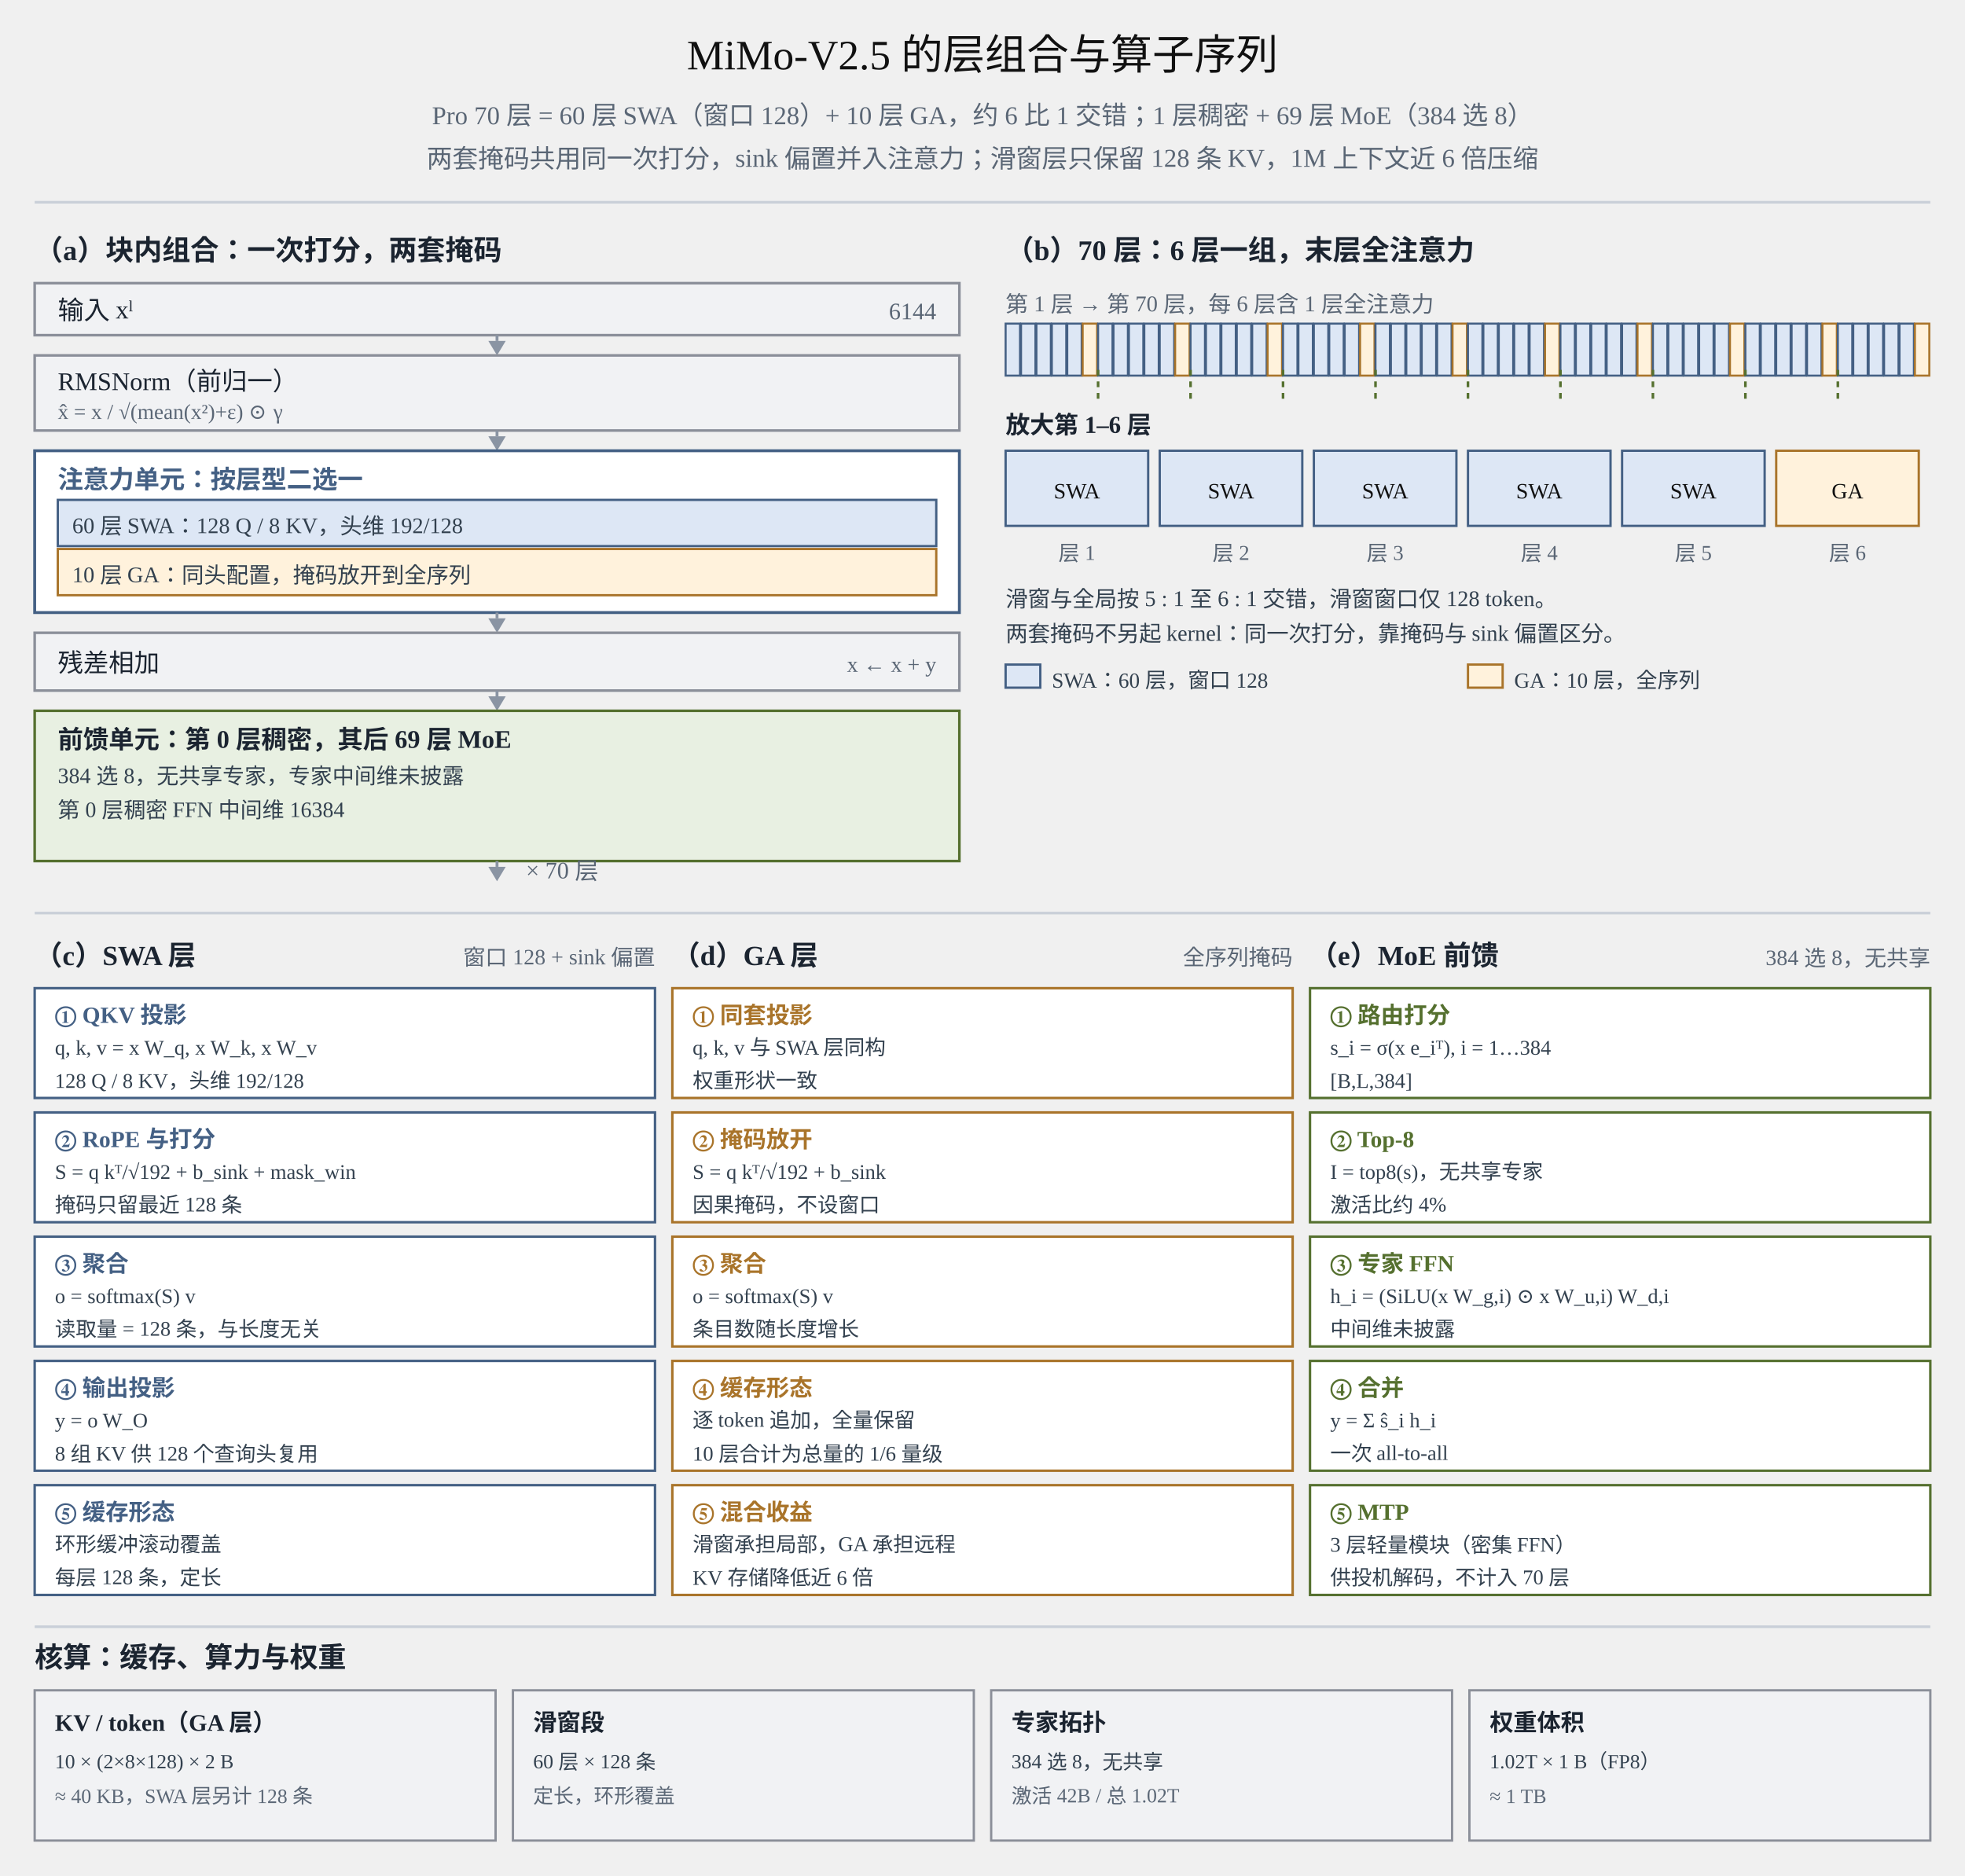
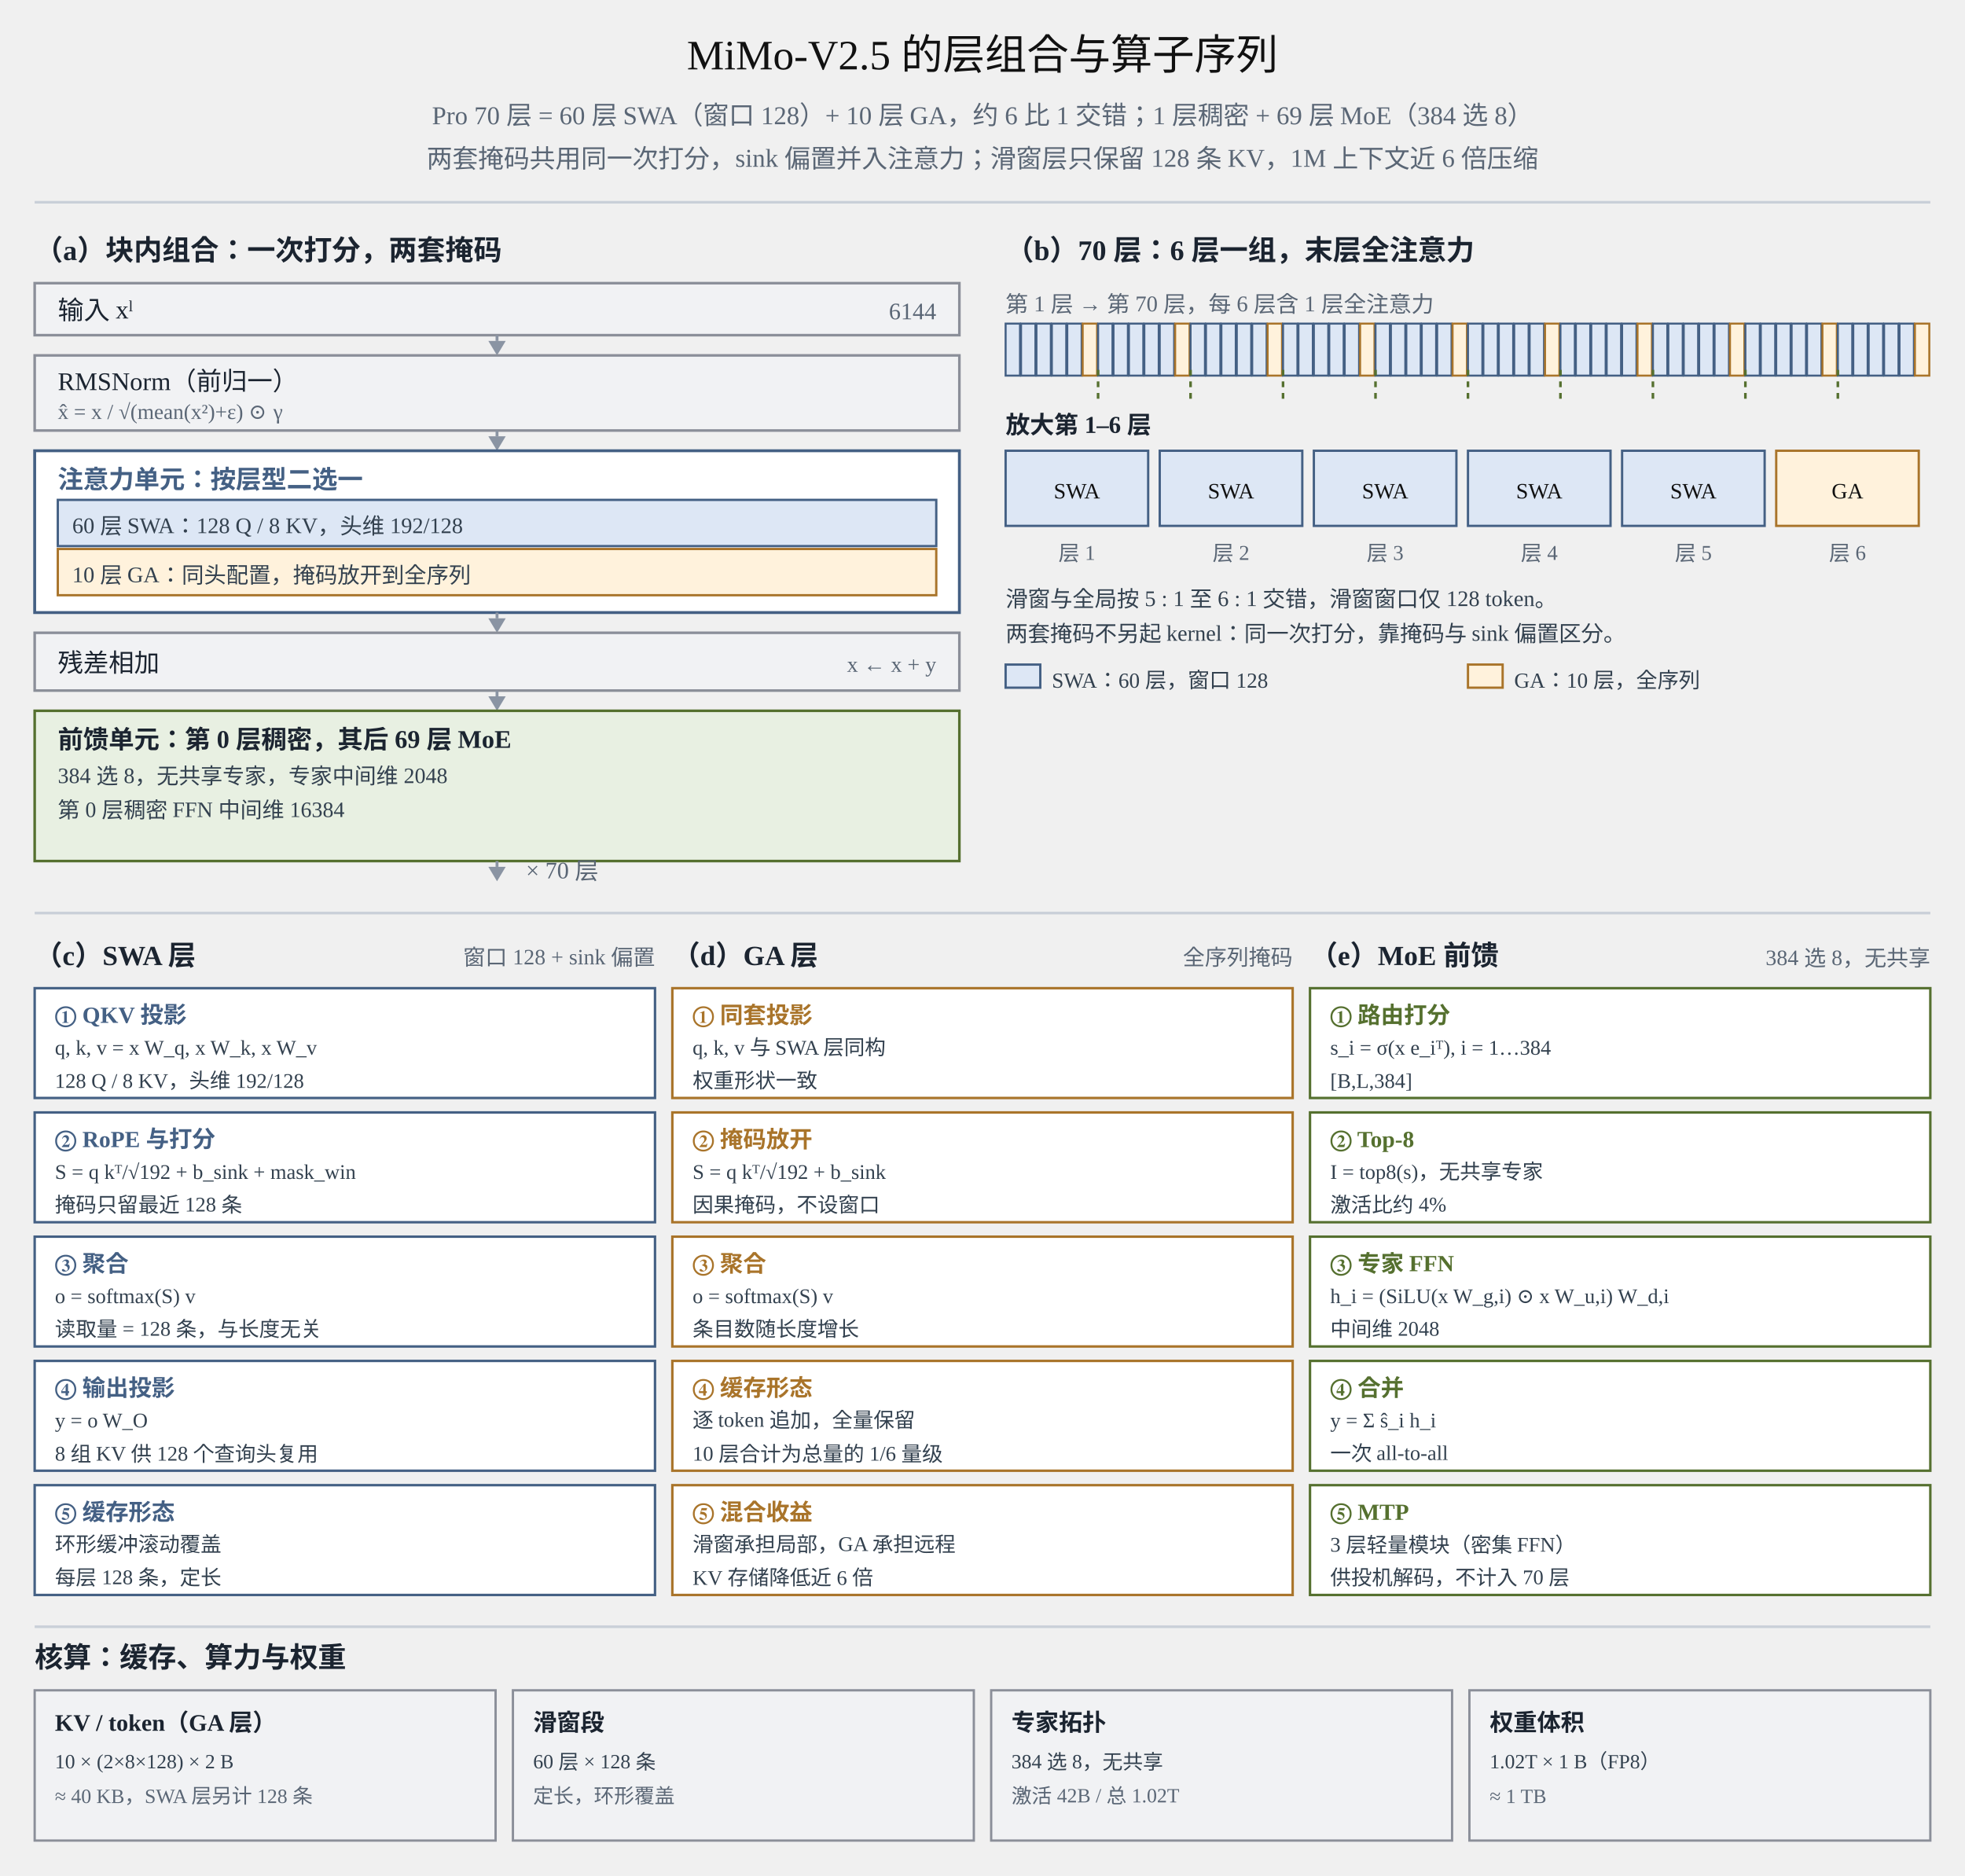
<svg xmlns="http://www.w3.org/2000/svg" width="680" height="649" viewBox="0 0 680 649" font-family="Georgia, 'Times New Roman', serif">
  <text x="340.0" y="24" font-size="14.5" fill="#111111" text-anchor="middle">MiMo-V2.5 的层组合与算子序列</text>
  <text x="340.0" y="43" font-size="8.9" fill="#5a6675" text-anchor="middle">Pro 70 层 = 60 层 SWA（窗口 128）+ 10 层 GA，约 6 比 1 交错；1 层稠密 + 69 层 MoE（384 选 8）</text>
  <text x="340.0" y="58" font-size="8.9" fill="#5a6675" text-anchor="middle">两套掩码共用同一次打分，sink 偏置并入注意力；滑窗层只保留 128 条 KV，1M 上下文近 6 倍压缩</text>
  <line x1="12" y1="70" x2="668" y2="70" stroke="#c9cfd8" stroke-width="0.9" />
  <text x="12" y="90" font-size="9.8" fill="#1b2430" font-weight="bold">（a）块内组合：一次打分，两套掩码</text>
  <text x="348" y="90" font-size="9.8" fill="#1b2430" font-weight="bold">（b）70 层：6 层一组，末层全注意力</text>
  <g transform="translate(0,98.0)">
    <rect x="12" y="0.0" width="320" height="18" fill="#f1f2f4" stroke="#8b8f99" stroke-width="0.9" />
  </g>
  <g transform="translate(0,98.0)">
    <text x="20" y="12.5" font-size="9.0" fill="#1b2430">输入 xˡ</text>
  </g>
  <g transform="translate(0,98.0)">
    <text x="324" y="12.5" font-size="8.2" fill="#5a6675" text-anchor="end">6144</text>
  </g>
  <g transform="translate(0,98.0)">
    <line x1="172.0" y1="18.0" x2="172.0" y2="20.0" stroke="#8a94a3" stroke-width="1" />
    <path d="M169.0,20.0 L172.0,25.0 L175.0,20.0 z" fill="#8a94a3" />
  </g>
  <g transform="translate(0,98.0)">
    <rect x="12" y="25.0" width="320" height="26" fill="#f1f2f4" stroke="#8b8f99" stroke-width="0.9" />
  </g>
  <g transform="translate(0,98.0)">
    <text x="20" y="37.0" font-size="8.8" fill="#1b2430">RMSNorm（前归一）</text>
  </g>
  <g transform="translate(0,98.0)">
    <text x="20" y="47.0" font-size="7.4" fill="#5a6675">x̂ = x / √(mean(x²)+ε) ⊙ γ</text>
  </g>
  <g transform="translate(0,98.0)">
    <line x1="172.0" y1="51.0" x2="172.0" y2="53.0" stroke="#8a94a3" stroke-width="1" />
    <path d="M169.0,53.0 L172.0,58.0 L175.0,53.0 z" fill="#8a94a3" />
  </g>
  <g transform="translate(0,98.0)">
    <rect x="12" y="58.0" width="320" height="56" fill="#ffffff" stroke="#446084" stroke-width="1.0" />
  </g>
  <g transform="translate(0,98.0)">
    <text x="20" y="71.0" font-size="8.8" fill="#446084" font-weight="bold">注意力单元：按层型二选一</text>
  </g>
  <g transform="translate(0,98.0)">
    <rect x="20" y="75.0" width="304" height="16" fill="#dde7f5" stroke="#446084" stroke-width="0.8" />
  </g>
  <g transform="translate(0,98.0)">
    <text x="25" y="86.5" font-size="7.7" fill="#33414f">60 层 SWA：128 Q / 8 KV，头维 192/128</text>
  </g>
  <g transform="translate(0,98.0)">
    <rect x="20" y="92.0" width="304" height="16" fill="#fff2dc" stroke="#a9742a" stroke-width="0.8" />
  </g>
  <g transform="translate(0,98.0)">
    <text x="25" y="103.5" font-size="7.7" fill="#33414f">10 层 GA：同头配置，掩码放开到全序列</text>
  </g>
  <g transform="translate(0,98.0)">
    <line x1="172.0" y1="114.0" x2="172.0" y2="116.0" stroke="#8a94a3" stroke-width="1" />
    <path d="M169.0,116.0 L172.0,121.0 L175.0,116.0 z" fill="#8a94a3" />
  </g>
  <g transform="translate(0,98.0)">
    <rect x="12" y="121.0" width="320" height="20" fill="#f1f2f4" stroke="#8b8f99" stroke-width="0.9" />
  </g>
  <g transform="translate(0,98.0)">
    <text x="20" y="134.5" font-size="8.8" fill="#1b2430">残差相加</text>
  </g>
  <g transform="translate(0,98.0)">
    <text x="324" y="134.5" font-size="7.6" fill="#5a6675" text-anchor="end">x ← x + y</text>
  </g>
  <g transform="translate(0,98.0)">
    <line x1="172.0" y1="141.0" x2="172.0" y2="143.0" stroke="#8a94a3" stroke-width="1" />
    <path d="M169.0,143.0 L172.0,148.0 L175.0,143.0 z" fill="#8a94a3" />
  </g>
  <g transform="translate(0,98.0)">
    <rect x="12" y="148.0" width="320" height="52" fill="#e8f0e2" stroke="#55702f" stroke-width="0.9" />
  </g>
  <g transform="translate(0,98.0)">
    <text x="20" y="161.0" font-size="8.8" fill="#1b2430" font-weight="bold">前馈单元：第 0 层稠密，其后 69 层 MoE</text>
  </g>
  <g transform="translate(0,98.0)">
-     <text x="20" y="173.0" font-size="7.6" fill="#33414f">384 选 8，无共享专家，专家中间维未披露</text>
+     <text x="20" y="173.0" font-size="7.6" fill="#33414f">384 选 8，无共享专家，专家中间维 2048</text>
  </g>
  <g transform="translate(0,98.0)">
    <text x="20" y="185.0" font-size="7.6" fill="#33414f">第 0 层稠密 FFN 中间维 16384</text>
  </g>
  <g transform="translate(0,98.0)">
    <line x1="172.0" y1="200.0" x2="172.0" y2="202.0" stroke="#8a94a3" stroke-width="1" />
    <path d="M169.0,202.0 L172.0,207.0 L175.0,202.0 z" fill="#8a94a3" />
  </g>
  <g transform="translate(0,98.0)">
    <text x="182.0" y="206.0" font-size="8.2" fill="#5a6675">× 70 层</text>
  </g>
  <g transform="translate(0,98.0)">
    <text x="348" y="10.0" font-size="7.8" fill="#5a6675">第 1 层 → 第 70 层，每 6 层含 1 层全注意力</text>
  </g>
  <g transform="translate(0,98.0)">
    <rect x="348.0" y="14.0" width="4.983" height="18" fill="#dde7f5" stroke="#446084" stroke-width="0.7" />
  </g>
  <g transform="translate(0,98.0)">
    <rect x="353.333" y="14.0" width="4.983" height="18" fill="#dde7f5" stroke="#446084" stroke-width="0.7" />
  </g>
  <g transform="translate(0,98.0)">
    <rect x="358.667" y="14.0" width="4.983" height="18" fill="#dde7f5" stroke="#446084" stroke-width="0.7" />
  </g>
  <g transform="translate(0,98.0)">
    <rect x="364.0" y="14.0" width="4.983" height="18" fill="#dde7f5" stroke="#446084" stroke-width="0.7" />
  </g>
  <g transform="translate(0,98.0)">
    <rect x="369.333" y="14.0" width="4.983" height="18" fill="#dde7f5" stroke="#446084" stroke-width="0.7" />
  </g>
  <g transform="translate(0,98.0)">
    <rect x="374.667" y="14.0" width="4.983" height="18" fill="#fff2dc" stroke="#a9742a" stroke-width="0.7" />
  </g>
  <g transform="translate(0,98.0)">
    <rect x="380.0" y="14.0" width="4.983" height="18" fill="#dde7f5" stroke="#446084" stroke-width="0.7" />
  </g>
  <g transform="translate(0,98.0)">
    <rect x="385.333" y="14.0" width="4.983" height="18" fill="#dde7f5" stroke="#446084" stroke-width="0.7" />
  </g>
  <g transform="translate(0,98.0)">
    <rect x="390.667" y="14.0" width="4.983" height="18" fill="#dde7f5" stroke="#446084" stroke-width="0.7" />
  </g>
  <g transform="translate(0,98.0)">
    <rect x="396.0" y="14.0" width="4.983" height="18" fill="#dde7f5" stroke="#446084" stroke-width="0.7" />
  </g>
  <g transform="translate(0,98.0)">
    <rect x="401.333" y="14.0" width="4.983" height="18" fill="#dde7f5" stroke="#446084" stroke-width="0.7" />
  </g>
  <g transform="translate(0,98.0)">
    <rect x="406.667" y="14.0" width="4.983" height="18" fill="#fff2dc" stroke="#a9742a" stroke-width="0.7" />
  </g>
  <g transform="translate(0,98.0)">
    <rect x="412.0" y="14.0" width="4.983" height="18" fill="#dde7f5" stroke="#446084" stroke-width="0.7" />
  </g>
  <g transform="translate(0,98.0)">
    <rect x="417.333" y="14.0" width="4.983" height="18" fill="#dde7f5" stroke="#446084" stroke-width="0.7" />
  </g>
  <g transform="translate(0,98.0)">
    <rect x="422.667" y="14.0" width="4.983" height="18" fill="#dde7f5" stroke="#446084" stroke-width="0.7" />
  </g>
  <g transform="translate(0,98.0)">
    <rect x="428.0" y="14.0" width="4.983" height="18" fill="#dde7f5" stroke="#446084" stroke-width="0.7" />
  </g>
  <g transform="translate(0,98.0)">
    <rect x="433.333" y="14.0" width="4.983" height="18" fill="#dde7f5" stroke="#446084" stroke-width="0.7" />
  </g>
  <g transform="translate(0,98.0)">
    <rect x="438.667" y="14.0" width="4.983" height="18" fill="#fff2dc" stroke="#a9742a" stroke-width="0.7" />
  </g>
  <g transform="translate(0,98.0)">
    <rect x="444.0" y="14.0" width="4.983" height="18" fill="#dde7f5" stroke="#446084" stroke-width="0.7" />
  </g>
  <g transform="translate(0,98.0)">
    <rect x="449.333" y="14.0" width="4.983" height="18" fill="#dde7f5" stroke="#446084" stroke-width="0.7" />
  </g>
  <g transform="translate(0,98.0)">
    <rect x="454.667" y="14.0" width="4.983" height="18" fill="#dde7f5" stroke="#446084" stroke-width="0.7" />
  </g>
  <g transform="translate(0,98.0)">
    <rect x="460.0" y="14.0" width="4.983" height="18" fill="#dde7f5" stroke="#446084" stroke-width="0.7" />
  </g>
  <g transform="translate(0,98.0)">
    <rect x="465.333" y="14.0" width="4.983" height="18" fill="#dde7f5" stroke="#446084" stroke-width="0.7" />
  </g>
  <g transform="translate(0,98.0)">
    <rect x="470.667" y="14.0" width="4.983" height="18" fill="#fff2dc" stroke="#a9742a" stroke-width="0.7" />
  </g>
  <g transform="translate(0,98.0)">
    <rect x="476.0" y="14.0" width="4.983" height="18" fill="#dde7f5" stroke="#446084" stroke-width="0.7" />
  </g>
  <g transform="translate(0,98.0)">
    <rect x="481.333" y="14.0" width="4.983" height="18" fill="#dde7f5" stroke="#446084" stroke-width="0.7" />
  </g>
  <g transform="translate(0,98.0)">
    <rect x="486.667" y="14.0" width="4.983" height="18" fill="#dde7f5" stroke="#446084" stroke-width="0.7" />
  </g>
  <g transform="translate(0,98.0)">
    <rect x="492.0" y="14.0" width="4.983" height="18" fill="#dde7f5" stroke="#446084" stroke-width="0.7" />
  </g>
  <g transform="translate(0,98.0)">
    <rect x="497.333" y="14.0" width="4.983" height="18" fill="#dde7f5" stroke="#446084" stroke-width="0.7" />
  </g>
  <g transform="translate(0,98.0)">
    <rect x="502.667" y="14.0" width="4.983" height="18" fill="#fff2dc" stroke="#a9742a" stroke-width="0.7" />
  </g>
  <g transform="translate(0,98.0)">
    <rect x="508.0" y="14.0" width="4.983" height="18" fill="#dde7f5" stroke="#446084" stroke-width="0.7" />
  </g>
  <g transform="translate(0,98.0)">
    <rect x="513.333" y="14.0" width="4.983" height="18" fill="#dde7f5" stroke="#446084" stroke-width="0.7" />
  </g>
  <g transform="translate(0,98.0)">
    <rect x="518.667" y="14.0" width="4.983" height="18" fill="#dde7f5" stroke="#446084" stroke-width="0.7" />
  </g>
  <g transform="translate(0,98.0)">
    <rect x="524.0" y="14.0" width="4.983" height="18" fill="#dde7f5" stroke="#446084" stroke-width="0.7" />
  </g>
  <g transform="translate(0,98.0)">
    <rect x="529.333" y="14.0" width="4.983" height="18" fill="#dde7f5" stroke="#446084" stroke-width="0.7" />
  </g>
  <g transform="translate(0,98.0)">
    <rect x="534.667" y="14.0" width="4.983" height="18" fill="#fff2dc" stroke="#a9742a" stroke-width="0.7" />
  </g>
  <g transform="translate(0,98.0)">
    <rect x="540.0" y="14.0" width="4.983" height="18" fill="#dde7f5" stroke="#446084" stroke-width="0.7" />
  </g>
  <g transform="translate(0,98.0)">
    <rect x="545.333" y="14.0" width="4.983" height="18" fill="#dde7f5" stroke="#446084" stroke-width="0.7" />
  </g>
  <g transform="translate(0,98.0)">
    <rect x="550.667" y="14.0" width="4.983" height="18" fill="#dde7f5" stroke="#446084" stroke-width="0.7" />
  </g>
  <g transform="translate(0,98.0)">
    <rect x="556.0" y="14.0" width="4.983" height="18" fill="#dde7f5" stroke="#446084" stroke-width="0.7" />
  </g>
  <g transform="translate(0,98.0)">
    <rect x="561.333" y="14.0" width="4.983" height="18" fill="#dde7f5" stroke="#446084" stroke-width="0.7" />
  </g>
  <g transform="translate(0,98.0)">
    <rect x="566.667" y="14.0" width="4.983" height="18" fill="#fff2dc" stroke="#a9742a" stroke-width="0.7" />
  </g>
  <g transform="translate(0,98.0)">
    <rect x="572.0" y="14.0" width="4.983" height="18" fill="#dde7f5" stroke="#446084" stroke-width="0.7" />
  </g>
  <g transform="translate(0,98.0)">
    <rect x="577.333" y="14.0" width="4.983" height="18" fill="#dde7f5" stroke="#446084" stroke-width="0.7" />
  </g>
  <g transform="translate(0,98.0)">
    <rect x="582.667" y="14.0" width="4.983" height="18" fill="#dde7f5" stroke="#446084" stroke-width="0.7" />
  </g>
  <g transform="translate(0,98.0)">
    <rect x="588.0" y="14.0" width="4.983" height="18" fill="#dde7f5" stroke="#446084" stroke-width="0.7" />
  </g>
  <g transform="translate(0,98.0)">
    <rect x="593.333" y="14.0" width="4.983" height="18" fill="#dde7f5" stroke="#446084" stroke-width="0.7" />
  </g>
  <g transform="translate(0,98.0)">
    <rect x="598.667" y="14.0" width="4.983" height="18" fill="#fff2dc" stroke="#a9742a" stroke-width="0.7" />
  </g>
  <g transform="translate(0,98.0)">
    <rect x="604.0" y="14.0" width="4.983" height="18" fill="#dde7f5" stroke="#446084" stroke-width="0.7" />
  </g>
  <g transform="translate(0,98.0)">
    <rect x="609.333" y="14.0" width="4.983" height="18" fill="#dde7f5" stroke="#446084" stroke-width="0.7" />
  </g>
  <g transform="translate(0,98.0)">
    <rect x="614.667" y="14.0" width="4.983" height="18" fill="#dde7f5" stroke="#446084" stroke-width="0.7" />
  </g>
  <g transform="translate(0,98.0)">
    <rect x="620.0" y="14.0" width="4.983" height="18" fill="#dde7f5" stroke="#446084" stroke-width="0.7" />
  </g>
  <g transform="translate(0,98.0)">
    <rect x="625.333" y="14.0" width="4.983" height="18" fill="#dde7f5" stroke="#446084" stroke-width="0.7" />
  </g>
  <g transform="translate(0,98.0)">
    <rect x="630.667" y="14.0" width="4.983" height="18" fill="#fff2dc" stroke="#a9742a" stroke-width="0.7" />
  </g>
  <g transform="translate(0,98.0)">
    <rect x="636.0" y="14.0" width="4.983" height="18" fill="#dde7f5" stroke="#446084" stroke-width="0.7" />
  </g>
  <g transform="translate(0,98.0)">
    <rect x="641.333" y="14.0" width="4.983" height="18" fill="#dde7f5" stroke="#446084" stroke-width="0.7" />
  </g>
  <g transform="translate(0,98.0)">
    <rect x="646.667" y="14.0" width="4.983" height="18" fill="#dde7f5" stroke="#446084" stroke-width="0.7" />
  </g>
  <g transform="translate(0,98.0)">
    <rect x="652.0" y="14.0" width="4.983" height="18" fill="#dde7f5" stroke="#446084" stroke-width="0.7" />
  </g>
  <g transform="translate(0,98.0)">
    <rect x="657.333" y="14.0" width="4.983" height="18" fill="#dde7f5" stroke="#446084" stroke-width="0.7" />
  </g>
  <g transform="translate(0,98.0)">
    <rect x="662.667" y="14.0" width="4.983" height="18" fill="#fff2dc" stroke="#a9742a" stroke-width="0.7" />
  </g>
  <g transform="translate(0,98.0)">
    <line x1="380.0" y1="30.0" x2="380.0" y2="40.0" stroke="#55702f" stroke-width="0.9" stroke-dasharray="2 2" />
  </g>
  <g transform="translate(0,98.0)">
    <line x1="412.0" y1="30.0" x2="412.0" y2="40.0" stroke="#55702f" stroke-width="0.9" stroke-dasharray="2 2" />
  </g>
  <g transform="translate(0,98.0)">
    <line x1="444.0" y1="30.0" x2="444.0" y2="40.0" stroke="#55702f" stroke-width="0.9" stroke-dasharray="2 2" />
  </g>
  <g transform="translate(0,98.0)">
    <line x1="476.0" y1="30.0" x2="476.0" y2="40.0" stroke="#55702f" stroke-width="0.9" stroke-dasharray="2 2" />
  </g>
  <g transform="translate(0,98.0)">
    <line x1="508.0" y1="30.0" x2="508.0" y2="40.0" stroke="#55702f" stroke-width="0.9" stroke-dasharray="2 2" />
  </g>
  <g transform="translate(0,98.0)">
    <line x1="540.0" y1="30.0" x2="540.0" y2="40.0" stroke="#55702f" stroke-width="0.9" stroke-dasharray="2 2" />
  </g>
  <g transform="translate(0,98.0)">
    <line x1="572.0" y1="30.0" x2="572.0" y2="40.0" stroke="#55702f" stroke-width="0.9" stroke-dasharray="2 2" />
  </g>
  <g transform="translate(0,98.0)">
    <line x1="604.0" y1="30.0" x2="604.0" y2="40.0" stroke="#55702f" stroke-width="0.9" stroke-dasharray="2 2" />
  </g>
  <g transform="translate(0,98.0)">
    <line x1="636.0" y1="30.0" x2="636.0" y2="40.0" stroke="#55702f" stroke-width="0.9" stroke-dasharray="2 2" />
  </g>
  <g transform="translate(0,98.0)">
    <text x="348" y="52.0" font-size="8.4" fill="#1b2430" font-weight="bold">放大第 1–6 层</text>
  </g>
  <g transform="translate(0,98.0)">
    <rect x="348.0" y="58.0" width="49.333" height="26" fill="#dde7f5" stroke="#446084" stroke-width="0.8" />
  </g>
  <g transform="translate(0,98.0)">
    <text x="372.667" y="74.5" font-size="7.6" fill="#111111" text-anchor="middle">SWA</text>
  </g>
  <g transform="translate(0,98.0)">
    <text x="372.667" y="96.0" font-size="7.3" fill="#5a6675" text-anchor="middle">层 1</text>
  </g>
  <g transform="translate(0,98.0)">
    <rect x="401.333" y="58.0" width="49.333" height="26" fill="#dde7f5" stroke="#446084" stroke-width="0.8" />
  </g>
  <g transform="translate(0,98.0)">
    <text x="426.0" y="74.5" font-size="7.6" fill="#111111" text-anchor="middle">SWA</text>
  </g>
  <g transform="translate(0,98.0)">
    <text x="426.0" y="96.0" font-size="7.3" fill="#5a6675" text-anchor="middle">层 2</text>
  </g>
  <g transform="translate(0,98.0)">
    <rect x="454.667" y="58.0" width="49.333" height="26" fill="#dde7f5" stroke="#446084" stroke-width="0.8" />
  </g>
  <g transform="translate(0,98.0)">
    <text x="479.333" y="74.5" font-size="7.6" fill="#111111" text-anchor="middle">SWA</text>
  </g>
  <g transform="translate(0,98.0)">
    <text x="479.333" y="96.0" font-size="7.3" fill="#5a6675" text-anchor="middle">层 3</text>
  </g>
  <g transform="translate(0,98.0)">
    <rect x="508.0" y="58.0" width="49.333" height="26" fill="#dde7f5" stroke="#446084" stroke-width="0.8" />
  </g>
  <g transform="translate(0,98.0)">
    <text x="532.667" y="74.5" font-size="7.6" fill="#111111" text-anchor="middle">SWA</text>
  </g>
  <g transform="translate(0,98.0)">
    <text x="532.667" y="96.0" font-size="7.3" fill="#5a6675" text-anchor="middle">层 4</text>
  </g>
  <g transform="translate(0,98.0)">
    <rect x="561.333" y="58.0" width="49.333" height="26" fill="#dde7f5" stroke="#446084" stroke-width="0.8" />
  </g>
  <g transform="translate(0,98.0)">
    <text x="586.0" y="74.5" font-size="7.6" fill="#111111" text-anchor="middle">SWA</text>
  </g>
  <g transform="translate(0,98.0)">
    <text x="586.0" y="96.0" font-size="7.3" fill="#5a6675" text-anchor="middle">层 5</text>
  </g>
  <g transform="translate(0,98.0)">
    <rect x="614.667" y="58.0" width="49.333" height="26" fill="#fff2dc" stroke="#a9742a" stroke-width="0.8" />
  </g>
  <g transform="translate(0,98.0)">
    <text x="639.333" y="74.5" font-size="7.6" fill="#111111" text-anchor="middle">GA</text>
  </g>
  <g transform="translate(0,98.0)">
    <text x="639.333" y="96.0" font-size="7.3" fill="#5a6675" text-anchor="middle">层 6</text>
  </g>
  <g transform="translate(0,98.0)">
    <text x="348" y="112.0" font-size="7.7" fill="#33414f">滑窗与全局按 5 : 1 至 6 : 1 交错，滑窗窗口仅 128 token。</text>
  </g>
  <g transform="translate(0,98.0)">
    <text x="348" y="124.0" font-size="7.7" fill="#33414f">两套掩码不另起 kernel：同一次打分，靠掩码与 sink 偏置区分。</text>
  </g>
  <g transform="translate(0,98.0)">
    <rect x="348" y="132.0" width="12" height="8" fill="#dde7f5" stroke="#446084" stroke-width="0.8" />
  </g>
  <g transform="translate(0,98.0)">
    <text x="364" y="140.0" font-size="7.4" fill="#33414f">SWA：60 层，窗口 128</text>
  </g>
  <g transform="translate(0,98.0)">
    <rect x="508" y="132.0" width="12" height="8" fill="#fff2dc" stroke="#a9742a" stroke-width="0.8" />
  </g>
  <g transform="translate(0,98.0)">
    <text x="524" y="140.0" font-size="7.4" fill="#33414f">GA：10 层，全序列</text>
  </g>
  <line x1="12" y1="316.0" x2="668" y2="316.0" stroke="#c9cfd8" stroke-width="0.9" />
  <text x="12.0" y="334.0" font-size="9.6" fill="#1b2430" font-weight="bold">（c）SWA 层</text>
  <text x="226.667" y="334.0" font-size="7.6" fill="#5a6675" text-anchor="end">窗口 128 + sink 偏置</text>
  <rect x="12.0" y="342.0" width="214.667" height="38.0" fill="#ffffff" stroke="#446084" stroke-width="0.85" />
  <text x="19.0" y="354.0" font-size="8.0" fill="#446084" font-weight="bold">① QKV 投影</text>
  <text x="19.0" y="365.0" font-size="7.2" fill="#33414f">q, k, v = x W_q, x W_k, x W_v</text>
  <text x="19.0" y="376.5" font-size="7.2" fill="#33414f">128 Q / 8 KV，头维 192/128</text>
  <rect x="12.0" y="385.0" width="214.667" height="38.0" fill="#ffffff" stroke="#446084" stroke-width="0.85" />
  <text x="19.0" y="397.0" font-size="8.0" fill="#446084" font-weight="bold">② RoPE 与打分</text>
  <text x="19.0" y="408.0" font-size="7.2" fill="#33414f">S = q kᵀ/√192 + b_sink + mask_win</text>
  <text x="19.0" y="419.5" font-size="7.2" fill="#33414f">掩码只留最近 128 条</text>
  <rect x="12.0" y="428.0" width="214.667" height="38.0" fill="#ffffff" stroke="#446084" stroke-width="0.85" />
  <text x="19.0" y="440.0" font-size="8.0" fill="#446084" font-weight="bold">③ 聚合</text>
  <text x="19.0" y="451.0" font-size="7.2" fill="#33414f">o = softmax(S) v</text>
  <text x="19.0" y="462.5" font-size="7.2" fill="#33414f">读取量 = 128 条，与长度无关</text>
  <rect x="12.0" y="471.0" width="214.667" height="38.0" fill="#ffffff" stroke="#446084" stroke-width="0.85" />
  <text x="19.0" y="483.0" font-size="8.0" fill="#446084" font-weight="bold">④ 输出投影</text>
  <text x="19.0" y="494.0" font-size="7.2" fill="#33414f">y = o W_O</text>
  <text x="19.0" y="505.5" font-size="7.2" fill="#33414f">8 组 KV 供 128 个查询头复用</text>
  <rect x="12.0" y="514.0" width="214.667" height="38.0" fill="#ffffff" stroke="#446084" stroke-width="0.85" />
  <text x="19.0" y="526.0" font-size="8.0" fill="#446084" font-weight="bold">⑤ 缓存形态</text>
  <text x="19.0" y="537.0" font-size="7.2" fill="#33414f">环形缓冲滚动覆盖</text>
  <text x="19.0" y="548.5" font-size="7.2" fill="#33414f">每层 128 条，定长</text>
  <text x="232.667" y="334.0" font-size="9.6" fill="#1b2430" font-weight="bold">（d）GA 层</text>
  <text x="447.333" y="334.0" font-size="7.6" fill="#5a6675" text-anchor="end">全序列掩码</text>
  <rect x="232.667" y="342.0" width="214.667" height="38.0" fill="#ffffff" stroke="#a9742a" stroke-width="0.85" />
  <text x="239.667" y="354.0" font-size="8.0" fill="#a9742a" font-weight="bold">① 同套投影</text>
  <text x="239.667" y="365.0" font-size="7.2" fill="#33414f">q, k, v 与 SWA 层同构</text>
  <text x="239.667" y="376.5" font-size="7.2" fill="#33414f">权重形状一致</text>
  <rect x="232.667" y="385.0" width="214.667" height="38.0" fill="#ffffff" stroke="#a9742a" stroke-width="0.85" />
  <text x="239.667" y="397.0" font-size="8.0" fill="#a9742a" font-weight="bold">② 掩码放开</text>
  <text x="239.667" y="408.0" font-size="7.2" fill="#33414f">S = q kᵀ/√192 + b_sink</text>
  <text x="239.667" y="419.5" font-size="7.2" fill="#33414f">因果掩码，不设窗口</text>
  <rect x="232.667" y="428.0" width="214.667" height="38.0" fill="#ffffff" stroke="#a9742a" stroke-width="0.85" />
  <text x="239.667" y="440.0" font-size="8.0" fill="#a9742a" font-weight="bold">③ 聚合</text>
  <text x="239.667" y="451.0" font-size="7.2" fill="#33414f">o = softmax(S) v</text>
  <text x="239.667" y="462.5" font-size="7.2" fill="#33414f">条目数随长度增长</text>
  <rect x="232.667" y="471.0" width="214.667" height="38.0" fill="#ffffff" stroke="#a9742a" stroke-width="0.85" />
  <text x="239.667" y="483.0" font-size="8.0" fill="#a9742a" font-weight="bold">④ 缓存形态</text>
  <text x="239.667" y="494.0" font-size="7.2" fill="#33414f">逐 token 追加，全量保留</text>
  <text x="239.667" y="505.5" font-size="7.2" fill="#33414f">10 层合计为总量的 1/6 量级</text>
  <rect x="232.667" y="514.0" width="214.667" height="38.0" fill="#ffffff" stroke="#a9742a" stroke-width="0.85" />
  <text x="239.667" y="526.0" font-size="8.0" fill="#a9742a" font-weight="bold">⑤ 混合收益</text>
  <text x="239.667" y="537.0" font-size="7.2" fill="#33414f">滑窗承担局部，GA 承担远程</text>
  <text x="239.667" y="548.5" font-size="7.2" fill="#33414f">KV 存储降低近 6 倍</text>
  <text x="453.333" y="334.0" font-size="9.6" fill="#1b2430" font-weight="bold">（e）MoE 前馈</text>
  <text x="668.0" y="334.0" font-size="7.6" fill="#5a6675" text-anchor="end">384 选 8，无共享</text>
  <rect x="453.333" y="342.0" width="214.667" height="38.0" fill="#ffffff" stroke="#55702f" stroke-width="0.85" />
  <text x="460.333" y="354.0" font-size="8.0" fill="#55702f" font-weight="bold">① 路由打分</text>
  <text x="460.333" y="365.0" font-size="7.2" fill="#33414f">s_i = σ(x e_iᵀ),  i = 1…384</text>
  <text x="460.333" y="376.5" font-size="7.2" fill="#33414f">[B,L,384]</text>
  <rect x="453.333" y="385.0" width="214.667" height="38.0" fill="#ffffff" stroke="#55702f" stroke-width="0.85" />
  <text x="460.333" y="397.0" font-size="8.0" fill="#55702f" font-weight="bold">② Top-8</text>
  <text x="460.333" y="408.0" font-size="7.2" fill="#33414f">I = top8(s)，无共享专家</text>
  <text x="460.333" y="419.5" font-size="7.2" fill="#33414f">激活比约 4%</text>
  <rect x="453.333" y="428.0" width="214.667" height="38.0" fill="#ffffff" stroke="#55702f" stroke-width="0.85" />
  <text x="460.333" y="440.0" font-size="8.0" fill="#55702f" font-weight="bold">③ 专家 FFN</text>
  <text x="460.333" y="451.0" font-size="7.2" fill="#33414f">h_i = (SiLU(x W_g,i) ⊙ x W_u,i) W_d,i</text>
-   <text x="460.333" y="462.5" font-size="7.2" fill="#33414f">中间维未披露</text>
+   <text x="460.333" y="462.5" font-size="7.2" fill="#33414f">中间维 2048</text>
  <rect x="453.333" y="471.0" width="214.667" height="38.0" fill="#ffffff" stroke="#55702f" stroke-width="0.85" />
  <text x="460.333" y="483.0" font-size="8.0" fill="#55702f" font-weight="bold">④ 合并</text>
  <text x="460.333" y="494.0" font-size="7.2" fill="#33414f">y = Σ ŝ_i h_i</text>
  <text x="460.333" y="505.5" font-size="7.2" fill="#33414f">一次 all-to-all</text>
  <rect x="453.333" y="514.0" width="214.667" height="38.0" fill="#ffffff" stroke="#55702f" stroke-width="0.85" />
  <text x="460.333" y="526.0" font-size="8.0" fill="#55702f" font-weight="bold">⑤ MTP</text>
  <text x="460.333" y="537.0" font-size="7.2" fill="#33414f">3 层轻量模块（密集 FFN）</text>
  <text x="460.333" y="548.5" font-size="7.2" fill="#33414f">供投机解码，不计入 70 层</text>
  <line x1="12" y1="563.0" x2="668" y2="563.0" stroke="#c9cfd8" stroke-width="0.9" />
  <text x="12" y="577.0" font-size="9.8" fill="#1b2430" font-weight="bold">核算：缓存、算力与权重</text>
  <rect x="12.0" y="585.0" width="159.5" height="52" fill="#f1f2f4" stroke="#8b8f99" stroke-width="0.8" />
  <text x="19.0" y="599.0" font-size="8.2" fill="#1b2430" font-weight="bold">KV / token（GA 层）</text>
  <text x="19.0" y="612.0" font-size="7.0" fill="#33414f">10 × (2×8×128) × 2 B</text>
  <text x="19.0" y="624.0" font-size="7.0" fill="#5a6675">≈ 40 KB，SWA 层另计 128 条</text>
  <rect x="177.5" y="585.0" width="159.5" height="52" fill="#f1f2f4" stroke="#8b8f99" stroke-width="0.8" />
  <text x="184.5" y="599.0" font-size="8.2" fill="#1b2430" font-weight="bold">滑窗段</text>
  <text x="184.5" y="612.0" font-size="7.0" fill="#33414f">60 层 × 128 条</text>
  <text x="184.5" y="624.0" font-size="7.0" fill="#5a6675">定长，环形覆盖</text>
  <rect x="343.0" y="585.0" width="159.5" height="52" fill="#f1f2f4" stroke="#8b8f99" stroke-width="0.8" />
  <text x="350.0" y="599.0" font-size="8.2" fill="#1b2430" font-weight="bold">专家拓扑</text>
  <text x="350.0" y="612.0" font-size="7.0" fill="#33414f">384 选 8，无共享</text>
  <text x="350.0" y="624.0" font-size="7.0" fill="#5a6675">激活 42B / 总 1.02T</text>
  <rect x="508.5" y="585.0" width="159.5" height="52" fill="#f1f2f4" stroke="#8b8f99" stroke-width="0.8" />
  <text x="515.5" y="599.0" font-size="8.2" fill="#1b2430" font-weight="bold">权重体积</text>
  <text x="515.5" y="612.0" font-size="7.0" fill="#33414f">1.02T × 1 B（FP8）</text>
  <text x="515.5" y="624.0" font-size="7.0" fill="#5a6675">≈ 1 TB</text>
</svg>
